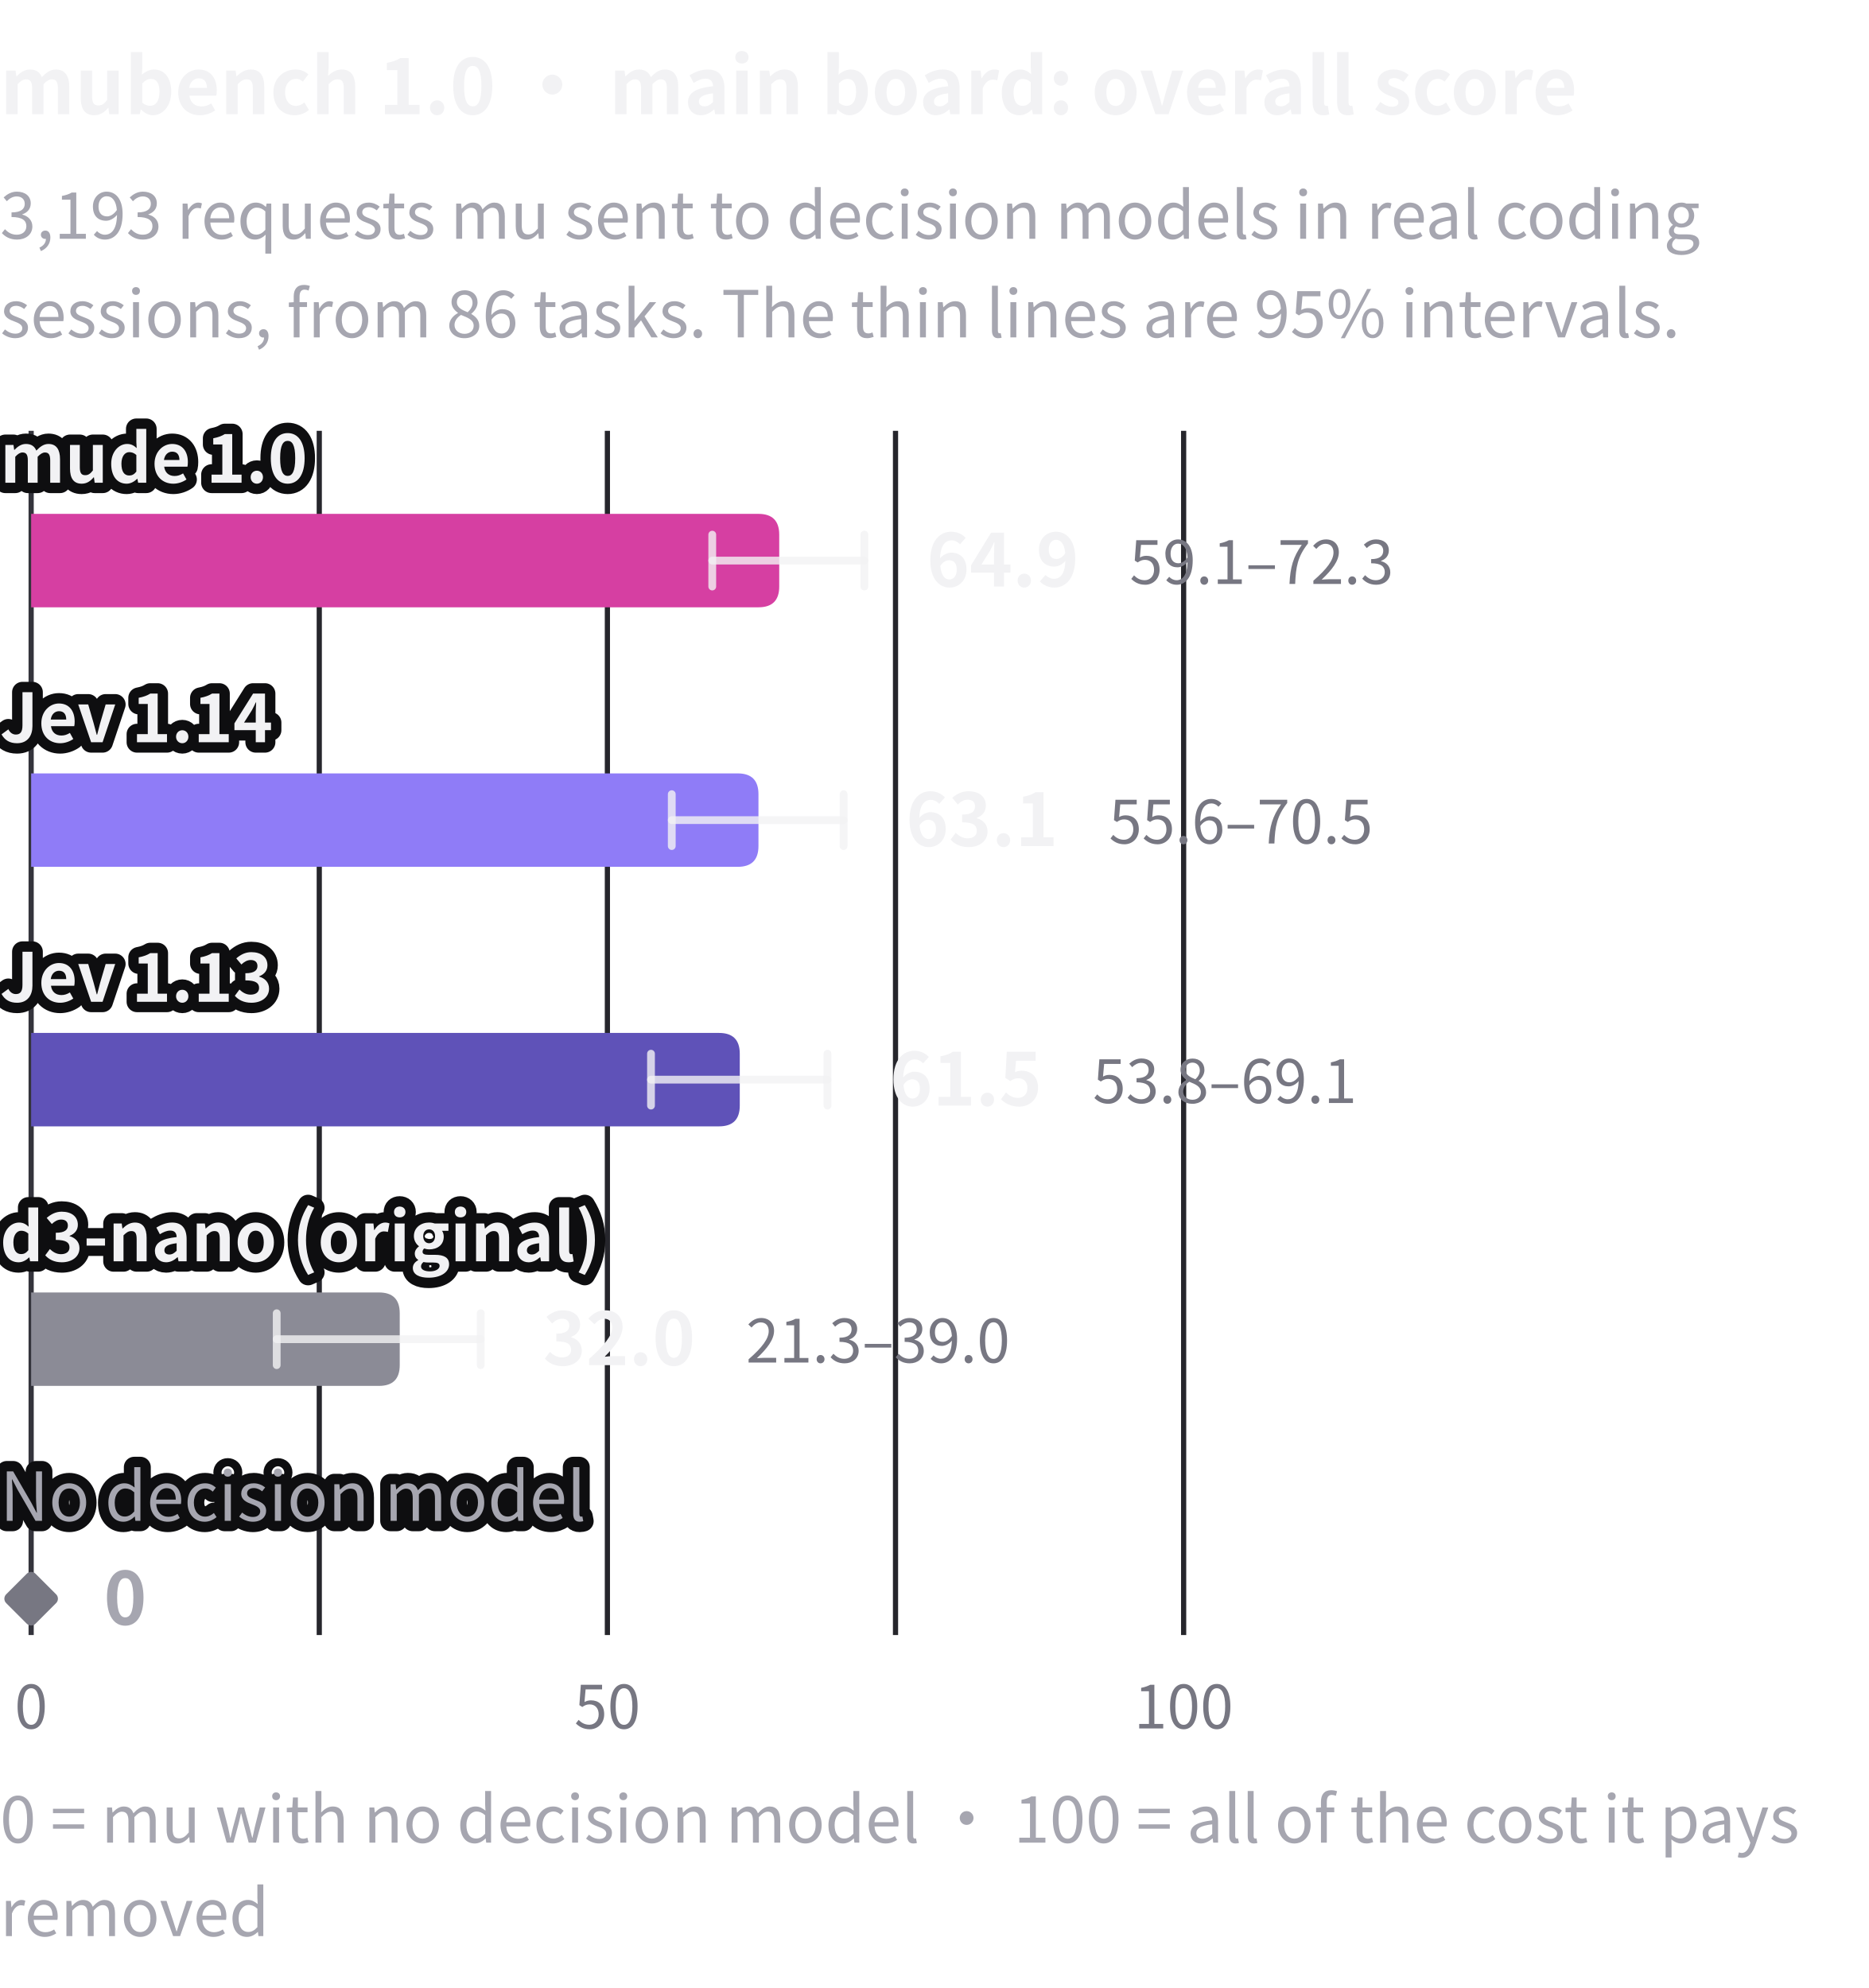
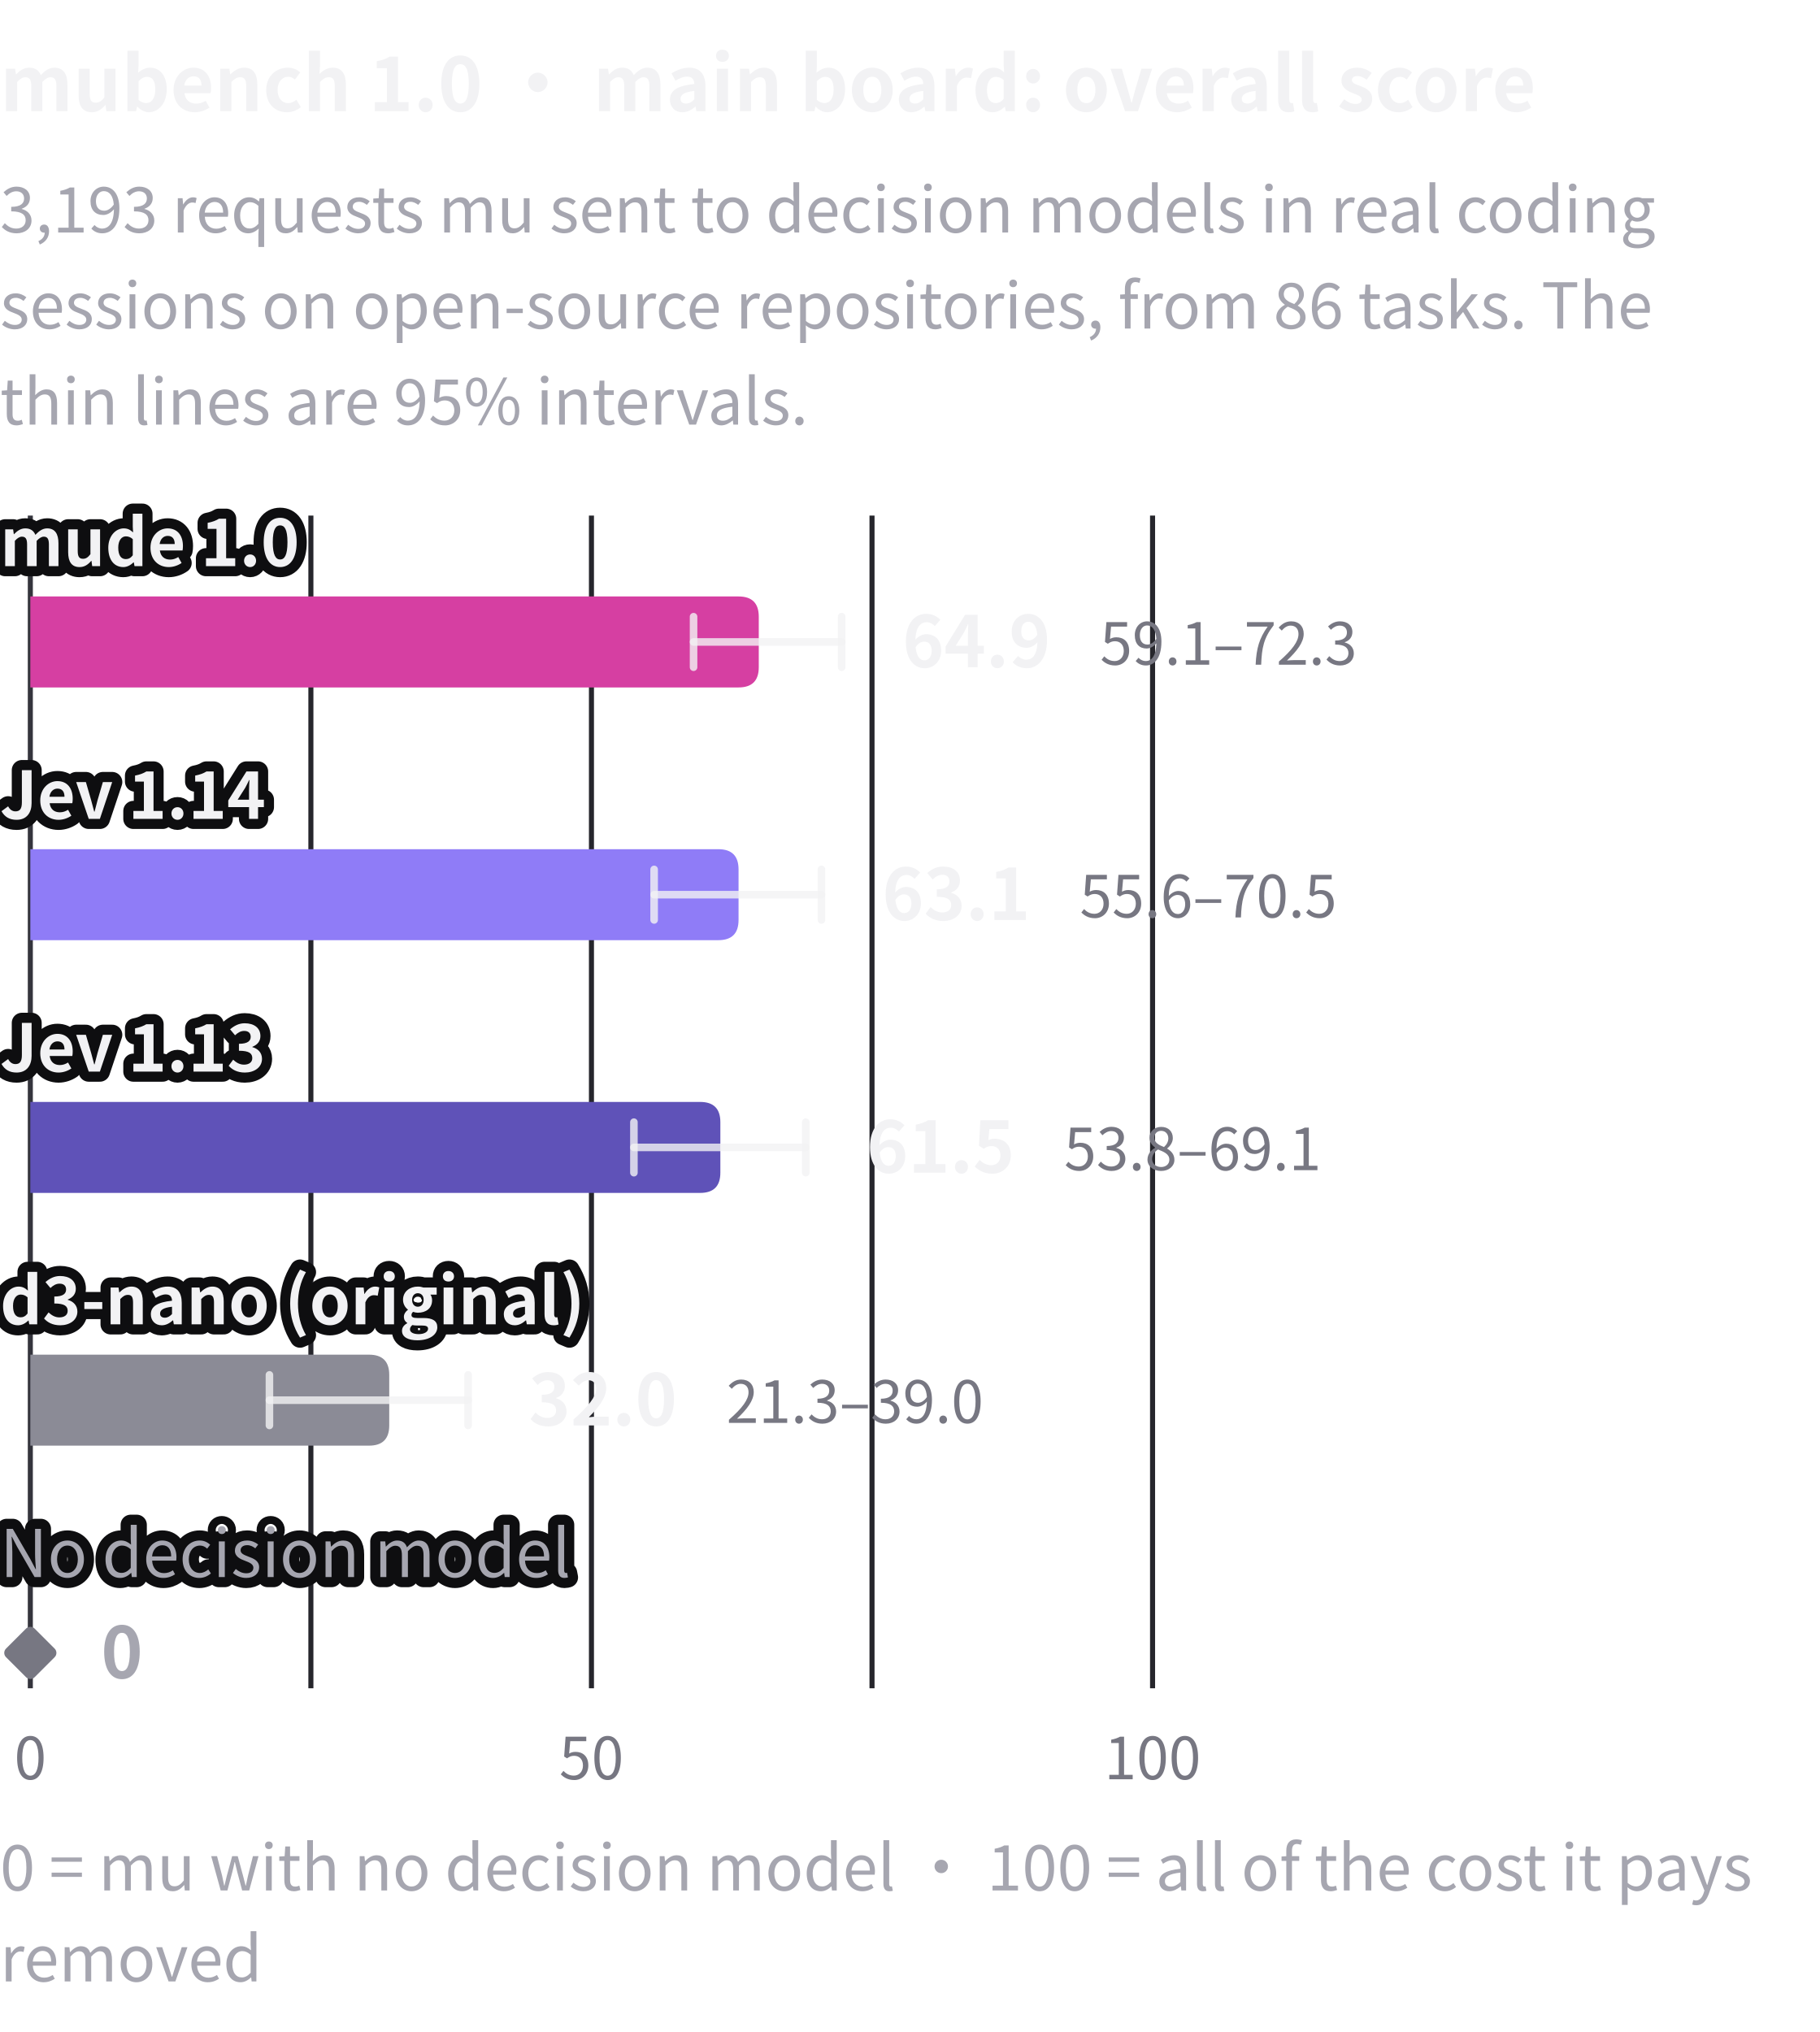
- <svg xmlns="http://www.w3.org/2000/svg" width="360" height="383" viewBox="0 0 360 383" role="img" aria-labelledby="t d" font-family="-apple-system, BlinkMacSystemFont, &quot;Segoe UI&quot;, &quot;PingFang SC&quot;, &quot;Hiragino Sans GB&quot;, &quot;Noto Sans CJK SC&quot;, &quot;Noto Sans SC&quot;, &quot;Microsoft YaHei&quot;, &quot;Helvetica Neue&quot;, Arial, sans-serif">
+ <svg xmlns="http://www.w3.org/2000/svg" width="360" height="402" viewBox="0 0 360 402" role="img" aria-labelledby="t d" font-family="-apple-system, BlinkMacSystemFont, &quot;Segoe UI&quot;, &quot;PingFang SC&quot;, &quot;Hiragino Sans GB&quot;, &quot;Noto Sans CJK SC&quot;, &quot;Noto Sans SC&quot;, &quot;Microsoft YaHei&quot;, &quot;Helvetica Neue&quot;, Arial, sans-serif">
  <text x="0" y="22" font-size="15" font-weight="650" fill="#f2f2f4">mubench 1.0 · main board: overall score</text>
  <text x="0" y="46" font-size="12.5" fill="#a6a6b0">3,193 requests mu sent to decision models in real coding</text>
-   <text x="0" y="65" font-size="12.5" fill="#a6a6b0">sessions, from 86 tasks. The thin lines are 95% intervals.</text>
-   <line x1="6" y1="83" x2="6" y2="315" stroke="#34343c" stroke-width="1" />
-   <line x1="61.5" y1="83" x2="61.5" y2="315" stroke="#26262c" stroke-width="1" />
-   <line x1="117" y1="83" x2="117" y2="315" stroke="#26262c" stroke-width="1" />
-   <line x1="172.5" y1="83" x2="172.5" y2="315" stroke="#26262c" stroke-width="1" />
-   <line x1="228" y1="83" x2="228" y2="315" stroke="#26262c" stroke-width="1" />
-   <text x="0" y="93" font-size="13" font-weight="600" stroke="#0e0e10" stroke-width="4" stroke-linejoin="round" paint-order="stroke" fill="#f2f2f4">mude 1.0</text>
-   <path d="M6,99 H146.1 Q150.1,99 150.1,103 V113 Q150.1,117 146.1,117 H6 Z" fill="#d63fa2" />
-   <line x1="137.2" y1="108" x2="166.5" y2="108" stroke="#f2f2f4" stroke-width="1.5" stroke-linecap="round" opacity="0.8" />
-   <line x1="137.2" y1="103" x2="137.2" y2="113" stroke="#f2f2f4" stroke-width="1.5" stroke-linecap="round" opacity="0.8" />
-   <line x1="166.5" y1="103" x2="166.5" y2="113" stroke="#f2f2f4" stroke-width="1.5" stroke-linecap="round" opacity="0.8" />
-   <text x="178.5" y="113" font-size="14" font-weight="650" style="font-variant-numeric: tabular-nums" fill="#f2f2f4">64.9</text>
-   <text x="217.6" y="112.5" font-size="11.5" style="font-variant-numeric: tabular-nums" fill="#777782">59.1–72.3</text>
-   <text x="0" y="143" font-size="13" font-weight="600" stroke="#0e0e10" stroke-width="4" stroke-linejoin="round" paint-order="stroke" fill="#f2f2f4">Jev 1.14</text>
-   <path d="M6,149 H142.1 Q146.1,149 146.1,153 V163 Q146.1,167 142.1,167 H6 Z" fill="#8f7cf7" />
-   <line x1="129.4" y1="158" x2="162.5" y2="158" stroke="#f2f2f4" stroke-width="1.5" stroke-linecap="round" opacity="0.8" />
-   <line x1="129.4" y1="153" x2="129.4" y2="163" stroke="#f2f2f4" stroke-width="1.5" stroke-linecap="round" opacity="0.8" />
-   <line x1="162.5" y1="153" x2="162.5" y2="163" stroke="#f2f2f4" stroke-width="1.5" stroke-linecap="round" opacity="0.8" />
-   <text x="174.5" y="163" font-size="14" font-weight="650" style="font-variant-numeric: tabular-nums" fill="#f2f2f4">63.1</text>
-   <text x="213.6" y="162.5" font-size="11.5" style="font-variant-numeric: tabular-nums" fill="#777782">55.6–70.5</text>
-   <text x="0" y="193" font-size="13" font-weight="600" stroke="#0e0e10" stroke-width="4" stroke-linejoin="round" paint-order="stroke" fill="#f2f2f4">Jev 1.13</text>
-   <path d="M6,199 H138.5 Q142.5,199 142.5,203 V213 Q142.5,217 138.5,217 H6 Z" fill="#5f52b8" />
-   <line x1="125.4" y1="208" x2="159.4" y2="208" stroke="#f2f2f4" stroke-width="1.5" stroke-linecap="round" opacity="0.8" />
-   <line x1="125.4" y1="203" x2="125.4" y2="213" stroke="#f2f2f4" stroke-width="1.5" stroke-linecap="round" opacity="0.8" />
-   <line x1="159.4" y1="203" x2="159.4" y2="213" stroke="#f2f2f4" stroke-width="1.5" stroke-linecap="round" opacity="0.8" />
-   <text x="171.4" y="213" font-size="14" font-weight="650" style="font-variant-numeric: tabular-nums" fill="#f2f2f4">61.5</text>
-   <text x="210.5" y="212.5" font-size="11.5" style="font-variant-numeric: tabular-nums" fill="#777782">53.8–69.1</text>
-   <text x="0" y="243" font-size="13" font-weight="600" stroke="#0e0e10" stroke-width="4" stroke-linejoin="round" paint-order="stroke" fill="#f2f2f4">d3-nano (original)</text>
-   <path d="M6,249 H73 Q77,249 77,253 V263 Q77,267 73,267 H6 Z" fill="#8b8b96" />
-   <line x1="53.3" y1="258" x2="92.6" y2="258" stroke="#f2f2f4" stroke-width="1.5" stroke-linecap="round" opacity="0.8" />
-   <line x1="53.3" y1="253" x2="53.3" y2="263" stroke="#f2f2f4" stroke-width="1.5" stroke-linecap="round" opacity="0.8" />
-   <line x1="92.6" y1="253" x2="92.6" y2="263" stroke="#f2f2f4" stroke-width="1.5" stroke-linecap="round" opacity="0.8" />
-   <text x="104.6" y="263" font-size="14" font-weight="650" style="font-variant-numeric: tabular-nums" fill="#f2f2f4">32.0</text>
-   <text x="143.7" y="262.5" font-size="11.5" style="font-variant-numeric: tabular-nums" fill="#777782">21.3–39.0</text>
-   <text x="0" y="293" font-size="13" font-weight="500" stroke="#0e0e10" stroke-width="4" stroke-linejoin="round" paint-order="stroke" fill="#a6a6b0">No decision model</text>
-   <rect x="2" y="304" width="8" height="8" rx="1.2" fill="#777782" transform="rotate(45 6 308)" />
-   <text x="20" y="313" font-size="14" font-weight="650" style="font-variant-numeric: tabular-nums" fill="#a6a6b0">0</text>
-   <text x="6" y="333" font-size="11.5" text-anchor="middle" style="font-variant-numeric: tabular-nums" fill="#777782">0</text>
-   <text x="117" y="333" font-size="11.5" text-anchor="middle" style="font-variant-numeric: tabular-nums" fill="#777782">50</text>
-   <text x="228" y="333" font-size="11.5" text-anchor="middle" style="font-variant-numeric: tabular-nums" fill="#777782">100</text>
-   <text x="0" y="355" font-size="12.5" fill="#a6a6b0">0 = mu with no decision model · 100 = all of the cost it pays</text>
-   <text x="0" y="373" font-size="12.5" fill="#a6a6b0">removed</text>
+   <text x="0" y="65" font-size="12.5" fill="#a6a6b0">sessions on open-source repositories, from 86 tasks. The</text>
+   <text x="0" y="84" font-size="12.5" fill="#a6a6b0">thin lines are 95% intervals.</text>
+   <line x1="6" y1="102" x2="6" y2="334" stroke="#34343c" stroke-width="1" />
+   <line x1="61.5" y1="102" x2="61.5" y2="334" stroke="#26262c" stroke-width="1" />
+   <line x1="117" y1="102" x2="117" y2="334" stroke="#26262c" stroke-width="1" />
+   <line x1="172.5" y1="102" x2="172.5" y2="334" stroke="#26262c" stroke-width="1" />
+   <line x1="228" y1="102" x2="228" y2="334" stroke="#26262c" stroke-width="1" />
+   <text x="0" y="112" font-size="13" font-weight="600" stroke="#0e0e10" stroke-width="4" stroke-linejoin="round" paint-order="stroke" fill="#f2f2f4">mude 1.0</text>
+   <path d="M6,118 H146.1 Q150.1,118 150.1,122 V132 Q150.1,136 146.1,136 H6 Z" fill="#d63fa2" />
+   <line x1="137.2" y1="127" x2="166.5" y2="127" stroke="#f2f2f4" stroke-width="1.5" stroke-linecap="round" opacity="0.8" />
+   <line x1="137.2" y1="122" x2="137.2" y2="132" stroke="#f2f2f4" stroke-width="1.5" stroke-linecap="round" opacity="0.8" />
+   <line x1="166.5" y1="122" x2="166.5" y2="132" stroke="#f2f2f4" stroke-width="1.5" stroke-linecap="round" opacity="0.8" />
+   <text x="178.5" y="132" font-size="14" font-weight="650" style="font-variant-numeric: tabular-nums" fill="#f2f2f4">64.9</text>
+   <text x="217.6" y="131.5" font-size="11.5" style="font-variant-numeric: tabular-nums" fill="#777782">59.1–72.3</text>
+   <text x="0" y="162" font-size="13" font-weight="600" stroke="#0e0e10" stroke-width="4" stroke-linejoin="round" paint-order="stroke" fill="#f2f2f4">Jev 1.14</text>
+   <path d="M6,168 H142.1 Q146.1,168 146.1,172 V182 Q146.1,186 142.1,186 H6 Z" fill="#8f7cf7" />
+   <line x1="129.4" y1="177" x2="162.5" y2="177" stroke="#f2f2f4" stroke-width="1.5" stroke-linecap="round" opacity="0.8" />
+   <line x1="129.4" y1="172" x2="129.4" y2="182" stroke="#f2f2f4" stroke-width="1.5" stroke-linecap="round" opacity="0.8" />
+   <line x1="162.5" y1="172" x2="162.5" y2="182" stroke="#f2f2f4" stroke-width="1.5" stroke-linecap="round" opacity="0.8" />
+   <text x="174.5" y="182" font-size="14" font-weight="650" style="font-variant-numeric: tabular-nums" fill="#f2f2f4">63.1</text>
+   <text x="213.6" y="181.5" font-size="11.5" style="font-variant-numeric: tabular-nums" fill="#777782">55.6–70.5</text>
+   <text x="0" y="212" font-size="13" font-weight="600" stroke="#0e0e10" stroke-width="4" stroke-linejoin="round" paint-order="stroke" fill="#f2f2f4">Jev 1.13</text>
+   <path d="M6,218 H138.5 Q142.5,218 142.5,222 V232 Q142.5,236 138.5,236 H6 Z" fill="#5f52b8" />
+   <line x1="125.4" y1="227" x2="159.4" y2="227" stroke="#f2f2f4" stroke-width="1.5" stroke-linecap="round" opacity="0.8" />
+   <line x1="125.4" y1="222" x2="125.4" y2="232" stroke="#f2f2f4" stroke-width="1.5" stroke-linecap="round" opacity="0.8" />
+   <line x1="159.4" y1="222" x2="159.4" y2="232" stroke="#f2f2f4" stroke-width="1.5" stroke-linecap="round" opacity="0.8" />
+   <text x="171.4" y="232" font-size="14" font-weight="650" style="font-variant-numeric: tabular-nums" fill="#f2f2f4">61.5</text>
+   <text x="210.5" y="231.5" font-size="11.5" style="font-variant-numeric: tabular-nums" fill="#777782">53.8–69.1</text>
+   <text x="0" y="262" font-size="13" font-weight="600" stroke="#0e0e10" stroke-width="4" stroke-linejoin="round" paint-order="stroke" fill="#f2f2f4">d3-nano (original)</text>
+   <path d="M6,268 H73 Q77,268 77,272 V282 Q77,286 73,286 H6 Z" fill="#8b8b96" />
+   <line x1="53.3" y1="277" x2="92.6" y2="277" stroke="#f2f2f4" stroke-width="1.5" stroke-linecap="round" opacity="0.8" />
+   <line x1="53.3" y1="272" x2="53.3" y2="282" stroke="#f2f2f4" stroke-width="1.5" stroke-linecap="round" opacity="0.8" />
+   <line x1="92.6" y1="272" x2="92.6" y2="282" stroke="#f2f2f4" stroke-width="1.5" stroke-linecap="round" opacity="0.8" />
+   <text x="104.6" y="282" font-size="14" font-weight="650" style="font-variant-numeric: tabular-nums" fill="#f2f2f4">32.0</text>
+   <text x="143.7" y="281.5" font-size="11.5" style="font-variant-numeric: tabular-nums" fill="#777782">21.3–39.0</text>
+   <text x="0" y="312" font-size="13" font-weight="500" stroke="#0e0e10" stroke-width="4" stroke-linejoin="round" paint-order="stroke" fill="#a6a6b0">No decision model</text>
+   <rect x="2" y="323" width="8" height="8" rx="1.2" fill="#777782" transform="rotate(45 6 327)" />
+   <text x="20" y="332" font-size="14" font-weight="650" style="font-variant-numeric: tabular-nums" fill="#a6a6b0">0</text>
+   <text x="6" y="352" font-size="11.5" text-anchor="middle" style="font-variant-numeric: tabular-nums" fill="#777782">0</text>
+   <text x="117" y="352" font-size="11.5" text-anchor="middle" style="font-variant-numeric: tabular-nums" fill="#777782">50</text>
+   <text x="228" y="352" font-size="11.5" text-anchor="middle" style="font-variant-numeric: tabular-nums" fill="#777782">100</text>
+   <text x="0" y="374" font-size="12.5" fill="#a6a6b0">0 = mu with no decision model · 100 = all of the cost it pays</text>
+   <text x="0" y="392" font-size="12.5" fill="#a6a6b0">removed</text>
</svg>
